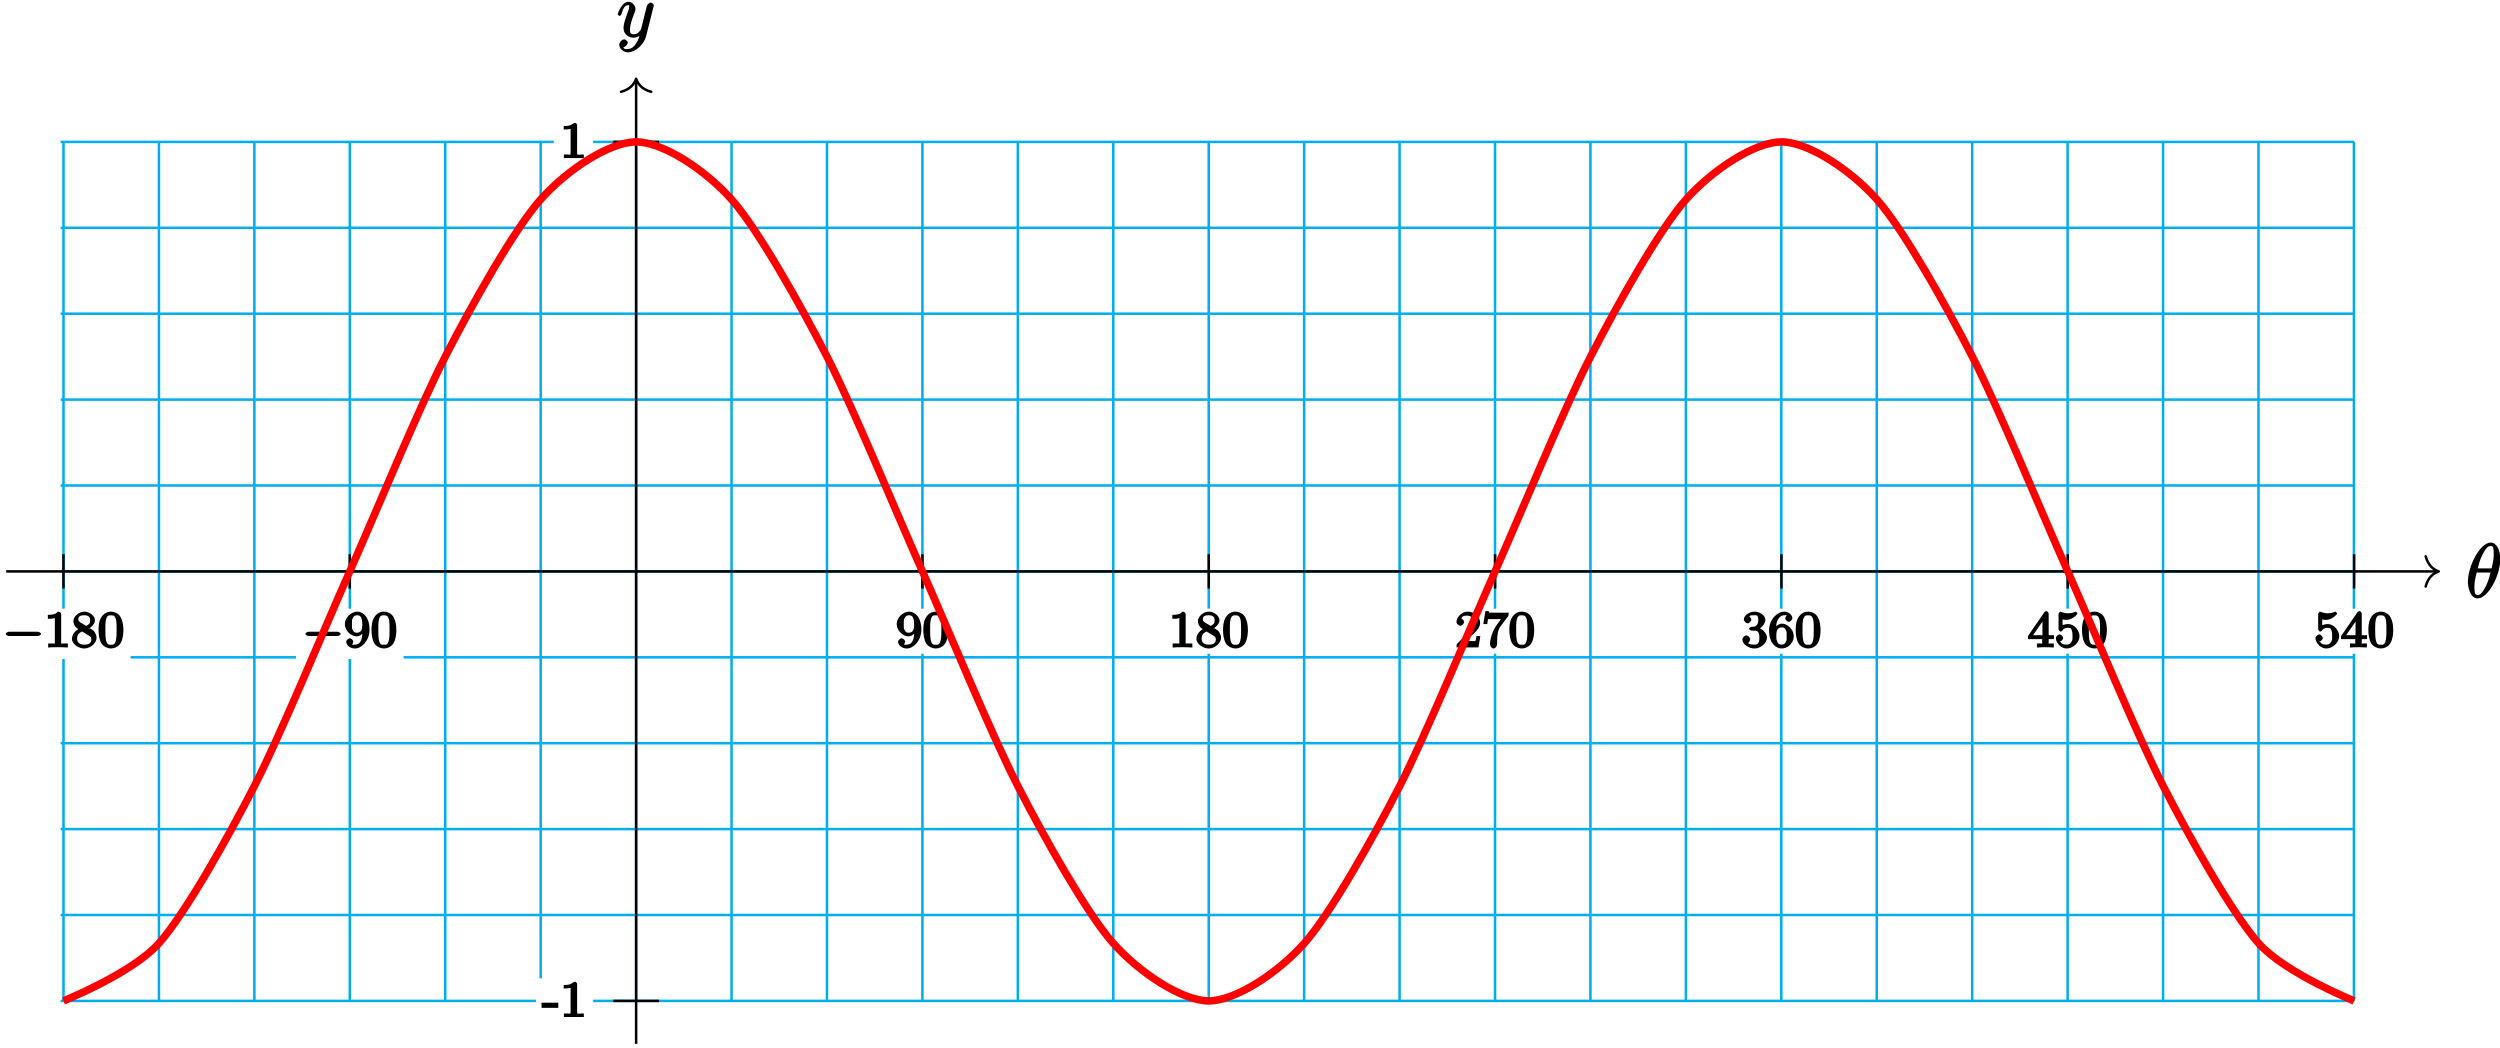
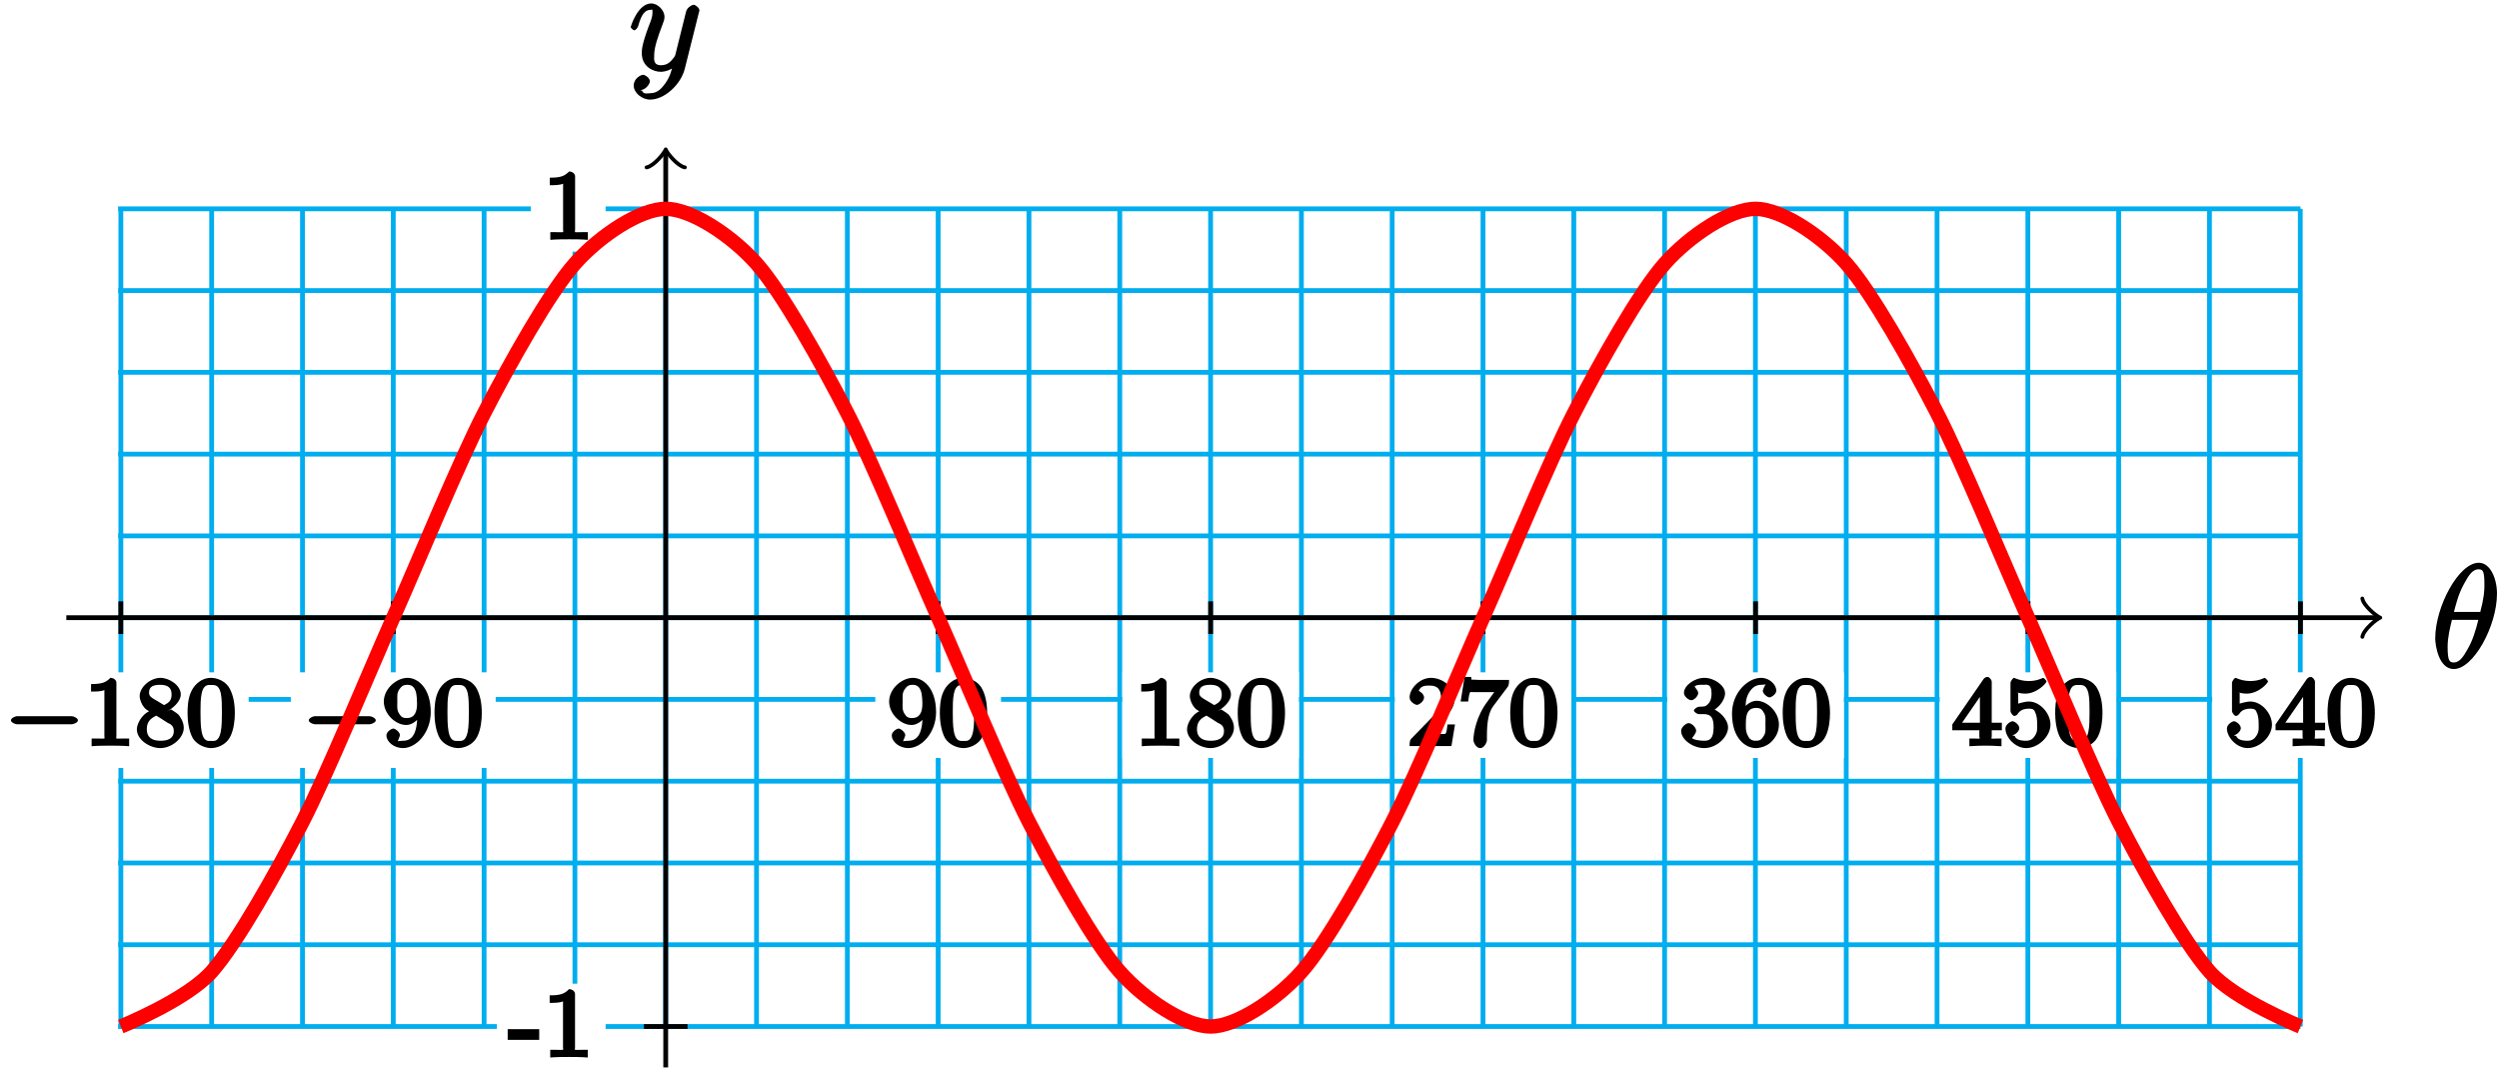
- <svg xmlns="http://www.w3.org/2000/svg" xmlns:xlink="http://www.w3.org/1999/xlink" width="396pt" height="166pt" viewBox="0 0 396 166" version="1.1">
+ <svg xmlns="http://www.w3.org/2000/svg" xmlns:xlink="http://www.w3.org/1999/xlink" width="208pt" height="89pt" viewBox="0 0 208 89" version="1.1">
  <defs>
    <g>
      <symbol overflow="visible" id="glyph0-0">
        <path style="stroke:none;" d="" />
      </symbol>
      <symbol overflow="visible" id="glyph0-1">
        <path style="stroke:none;" d="M 5.453 -6.156 C 5.453 -7.375 4.906 -8.719 3.938 -8.719 C 2.266 -8.719 0.312 -5.062 0.312 -2.422 C 0.312 -1.875 0.594 0.125 1.859 0.125 C 3.484 0.125 5.453 -3.438 5.453 -6.156 Z M 1.828 -4.469 C 2.016 -5.172 2.219 -6.078 2.688 -6.922 C 3.078 -7.641 3.391 -8.172 3.922 -8.172 C 4.312 -8.172 4.406 -7.984 4.406 -6.844 C 4.406 -6.406 4.375 -5.812 4.062 -4.625 L 1.859 -4.625 Z M 3.938 -4.109 C 3.641 -2.938 3.438 -2.297 3.016 -1.547 C 2.672 -0.938 2.359 -0.422 1.859 -0.422 C 1.5 -0.422 1.344 -0.547 1.344 -1.734 C 1.344 -2.516 1.547 -3.328 1.703 -3.969 L 3.906 -3.969 Z M 3.938 -4.109 " />
      </symbol>
      <symbol overflow="visible" id="glyph0-2">
        <path style="stroke:none;" d="M 3.031 1.094 C 2.703 1.547 2.359 1.906 1.766 1.906 C 1.625 1.906 1.203 2.031 1.109 1.703 C 0.906 1.641 0.969 1.641 0.984 1.641 C 1.344 1.641 1.75 1.188 1.75 0.906 C 1.75 0.641 1.359 0.375 1.188 0.375 C 0.984 0.375 0.406 0.688 0.406 1.266 C 0.406 1.875 1.094 2.438 1.766 2.438 C 2.969 2.438 4.328 1.188 4.656 -0.125 L 5.828 -4.797 C 5.844 -4.859 5.875 -4.922 5.875 -5 C 5.875 -5.172 5.562 -5.453 5.391 -5.453 C 5.281 -5.453 4.859 -5.25 4.766 -4.891 L 3.891 -1.375 C 3.828 -1.156 3.875 -1.25 3.781 -1.109 C 3.531 -0.781 3.266 -0.422 2.688 -0.422 C 2.016 -0.422 2.109 -0.922 2.109 -1.25 C 2.109 -1.922 2.438 -2.844 2.766 -3.703 C 2.891 -4.047 2.969 -4.219 2.969 -4.453 C 2.969 -4.953 2.453 -5.562 1.859 -5.562 C 0.766 -5.562 0.156 -3.688 0.156 -3.578 C 0.156 -3.531 0.375 -3.328 0.453 -3.328 C 0.562 -3.328 0.734 -3.531 0.781 -3.688 C 1.062 -4.703 1.359 -5.031 1.828 -5.031 C 1.938 -5.031 1.969 -5.172 1.969 -4.781 C 1.969 -4.469 1.844 -4.125 1.656 -3.672 C 1.078 -2.109 1.078 -1.703 1.078 -1.422 C 1.078 -0.281 2.062 0.125 2.656 0.125 C 3 0.125 3.531 -0.031 3.844 -0.344 L 3.688 -0.516 C 3.516 0.141 3.438 0.5 3.031 1.094 Z M 3.031 1.094 " />
      </symbol>
      <symbol overflow="visible" id="glyph1-0">
        <path style="stroke:none;" d="" />
      </symbol>
      <symbol overflow="visible" id="glyph1-1">
        <path style="stroke:none;" d="M 2.938 -2.531 C 2.938 -0.594 2.203 -0.438 1.734 -0.438 C 1.562 -0.438 1.281 -0.406 1.312 -0.375 C 1.297 -0.375 1.5 -0.828 1.5 -0.906 C 1.5 -1.141 1.125 -1.453 0.938 -1.453 C 0.797 -1.453 0.375 -1.188 0.375 -0.891 C 0.375 -0.344 1.016 0.172 1.75 0.172 C 2.844 0.172 4.062 -1.094 4.062 -2.812 C 4.062 -4.875 2.953 -5.672 2.141 -5.672 C 1.188 -5.672 0.156 -4.75 0.156 -3.703 C 0.156 -2.672 1.125 -1.75 2.031 -1.75 C 2.594 -1.75 3.109 -2.281 3.312 -2.688 L 2.938 -2.688 Z M 2.062 -2.328 C 1.688 -2.328 1.578 -2.453 1.406 -2.734 C 1.234 -3.031 1.281 -3.297 1.281 -3.703 C 1.281 -4.172 1.234 -4.375 1.438 -4.703 C 1.641 -4.984 1.766 -5.094 2.141 -5.094 C 2.672 -5.094 2.766 -4.625 2.797 -4.578 C 2.906 -4.312 2.922 -3.703 2.922 -3.531 C 2.922 -2.906 2.766 -2.328 2.062 -2.328 Z M 2.062 -2.328 " />
      </symbol>
      <symbol overflow="visible" id="glyph1-2">
        <path style="stroke:none;" d="M 4.078 -2.719 C 4.078 -3.578 3.938 -4.219 3.672 -4.734 C 3.328 -5.438 2.547 -5.672 2.109 -5.672 C 1.109 -5.672 0.609 -4.859 0.5 -4.641 L 0.438 -4.516 C 0.156 -3.922 0.141 -3.141 0.141 -2.719 C 0.141 -2.203 0.219 -1.266 0.594 -0.625 C 0.969 -0.047 1.688 0.172 2.109 0.172 C 2.5 0.172 3.312 -0.016 3.703 -0.797 C 4 -1.375 4.078 -2.203 4.078 -2.719 Z M 2.109 -0.422 C 1.844 -0.422 1.469 -0.359 1.312 -1.203 C 1.219 -1.656 1.219 -2.406 1.219 -2.828 C 1.219 -3.375 1.219 -3.922 1.312 -4.359 C 1.469 -5.172 1.906 -5.078 2.109 -5.078 C 2.375 -5.078 2.734 -5.125 2.906 -4.406 C 3 -3.953 3 -3.359 3 -2.828 C 3 -2.344 3 -1.641 2.906 -1.188 C 2.734 -0.344 2.375 -0.422 2.109 -0.422 Z M 2.109 -0.422 " />
      </symbol>
      <symbol overflow="visible" id="glyph1-3">
        <path style="stroke:none;" d="M 2.688 -5.266 C 2.688 -5.469 2.484 -5.672 2.188 -5.672 C 1.812 -5.297 1.516 -5.156 0.578 -5.156 L 0.578 -4.531 C 0.984 -4.531 1.406 -4.531 1.688 -4.656 L 1.688 -0.844 C 1.688 -0.547 1.844 -0.625 1.094 -0.625 L 0.625 -0.625 L 0.625 0.016 C 1.141 -0.031 1.828 -0.031 2.188 -0.031 C 2.547 -0.031 3.234 -0.031 3.75 0.016 L 3.75 -0.625 L 3.281 -0.625 C 2.531 -0.625 2.688 -0.547 2.688 -0.844 Z M 2.688 -5.266 " />
      </symbol>
      <symbol overflow="visible" id="glyph1-4">
        <path style="stroke:none;" d="M 2.641 -2.875 C 3.094 -3.094 3.812 -3.672 3.812 -4.297 C 3.812 -5.047 2.859 -5.672 2.125 -5.672 C 1.281 -5.672 0.391 -4.906 0.391 -4.156 C 0.391 -3.859 0.562 -3.453 0.75 -3.234 C 0.891 -3.062 0.922 -3.047 1.172 -2.891 C 0.562 -2.609 0.156 -1.844 0.156 -1.391 C 0.156 -0.516 1.234 0.172 2.109 0.172 C 3.078 0.172 4.062 -0.672 4.062 -1.516 C 4.062 -2.031 3.734 -2.484 3.609 -2.625 C 3.469 -2.75 3.453 -2.75 3 -3.047 Z M 1.531 -3.938 C 1.312 -4.078 1.172 -4.172 1.172 -4.453 C 1.172 -4.953 1.531 -5.094 2.109 -5.094 C 2.719 -5.094 3.047 -4.859 3.047 -4.297 C 3.047 -3.828 2.875 -3.625 2.422 -3.406 Z M 1.672 -2.594 C 1.703 -2.578 2.609 -2.016 2.734 -1.922 C 2.875 -1.859 3.234 -1.734 3.234 -1.25 C 3.234 -0.641 2.766 -0.438 2.125 -0.438 C 1.406 -0.438 0.984 -0.734 0.984 -1.391 C 0.984 -1.984 1.25 -2.281 1.781 -2.531 Z M 1.672 -2.594 " />
      </symbol>
      <symbol overflow="visible" id="glyph1-5">
        <path style="stroke:none;" d="M 2.375 -1.688 C 2.5 -1.797 2.844 -2.062 2.969 -2.172 C 3.453 -2.625 3.984 -3.203 3.984 -3.922 C 3.984 -4.875 3 -5.672 2.016 -5.672 C 1.047 -5.672 0.234 -4.75 0.234 -4.047 C 0.234 -3.656 0.734 -3.422 0.844 -3.422 C 1.016 -3.422 1.438 -3.719 1.438 -4.031 C 1.438 -4.438 0.859 -4.625 1.016 -4.625 C 1.172 -5.016 1.531 -5.031 1.922 -5.031 C 2.656 -5.031 2.859 -4.594 2.859 -3.922 C 2.859 -3.094 2.328 -2.609 1.391 -1.656 L 0.375 -0.609 C 0.281 -0.531 0.234 -0.375 0.234 0 L 3.719 0 L 4.016 -1.797 L 3.391 -1.797 C 3.344 -1.453 3.328 -1.172 3.234 -1.031 C 3.188 -0.969 2.719 -1.016 2.594 -1.016 L 1.172 -1.016 L 1.297 -0.703 Z M 2.375 -1.688 " />
      </symbol>
      <symbol overflow="visible" id="glyph1-6">
        <path style="stroke:none;" d="M 4.156 -4.906 C 4.234 -5 4.281 -5.141 4.281 -5.5 L 2.078 -5.5 C 1.875 -5.5 1.641 -5.5 1.438 -5.516 C 1.016 -5.547 1.188 -5.438 1.125 -5.75 L 0.578 -5.75 L 0.25 -3.703 L 0.875 -3.703 C 0.922 -4.016 0.953 -4.438 1.078 -4.5 C 1.016 -4.484 1.625 -4.484 1.734 -4.484 L 3.047 -4.484 L 2.469 -3.688 C 1.562 -2.484 1.312 -1.094 1.312 -0.469 C 1.312 -0.375 1.5 0.172 1.875 0.172 C 2.25 0.172 2.438 -0.375 2.438 -0.469 L 2.438 -0.859 C 2.438 -2 2.578 -2.812 2.969 -3.328 Z M 4.156 -4.906 " />
      </symbol>
      <symbol overflow="visible" id="glyph1-7">
        <path style="stroke:none;" d="M 2.016 -2.656 C 2.641 -2.656 2.859 -2.375 2.859 -1.547 C 2.859 -0.547 2.484 -0.438 2.062 -0.438 C 1.625 -0.438 1.141 -0.547 1.078 -0.656 C 1.031 -0.656 1.406 -1.016 1.406 -1.281 C 1.406 -1.531 1.047 -1.906 0.781 -1.906 C 0.578 -1.906 0.156 -1.578 0.156 -1.266 C 0.156 -0.516 1.156 0.172 2.078 0.172 C 3.125 0.172 4.062 -0.75 4.062 -1.547 C 4.062 -2.203 3.344 -3 2.531 -3.172 L 2.531 -2.812 C 3.156 -3.031 3.812 -3.75 3.812 -4.391 C 3.812 -5.031 2.922 -5.672 2.094 -5.672 C 1.234 -5.672 0.391 -5.016 0.391 -4.422 C 0.391 -4.125 0.781 -3.812 1 -3.812 C 1.25 -3.812 1.578 -4.172 1.578 -4.406 C 1.578 -4.688 1.141 -4.984 1.328 -4.984 C 1.438 -5.125 1.922 -5.094 2.062 -5.094 C 2.266 -5.094 2.688 -5.219 2.688 -4.391 C 2.688 -3.828 2.516 -3.625 2.406 -3.5 C 2.156 -3.25 2.109 -3.297 1.625 -3.266 C 1.469 -3.25 1.219 -3.062 1.219 -2.953 C 1.219 -2.844 1.484 -2.656 1.625 -2.656 Z M 2.016 -2.656 " />
      </symbol>
      <symbol overflow="visible" id="glyph1-8">
        <path style="stroke:none;" d="M 1.281 -2.828 C 1.281 -3.484 1.281 -3.938 1.562 -4.422 C 1.812 -4.828 2.094 -5.094 2.594 -5.094 C 2.75 -5.094 2.984 -5.125 2.969 -5.141 C 2.938 -5.141 2.719 -4.688 2.719 -4.594 C 2.719 -4.359 3.094 -4.047 3.281 -4.047 C 3.422 -4.047 3.844 -4.312 3.844 -4.609 C 3.844 -5.094 3.297 -5.672 2.578 -5.672 C 1.469 -5.672 0.156 -4.438 0.156 -2.703 C 0.156 -0.547 1.359 0.172 2.125 0.172 C 2.516 0.172 3.047 0.016 3.406 -0.328 C 3.734 -0.641 4.062 -1.109 4.062 -1.797 C 4.062 -2.844 3.078 -3.766 2.203 -3.766 C 1.625 -3.766 1.094 -3.219 0.906 -2.828 Z M 2.125 -0.438 C 1.703 -0.438 1.562 -0.672 1.453 -0.906 C 1.266 -1.266 1.312 -1.672 1.312 -1.969 C 1.312 -2.766 1.547 -3.172 2.172 -3.172 C 2.562 -3.172 2.672 -3.016 2.828 -2.734 C 2.984 -2.453 2.938 -2.219 2.938 -1.812 C 2.938 -1.406 2.984 -1.172 2.828 -0.891 C 2.625 -0.531 2.484 -0.438 2.125 -0.438 Z M 2.125 -0.438 " />
      </symbol>
      <symbol overflow="visible" id="glyph1-9">
        <path style="stroke:none;" d="M 3.328 -5.344 C 3.328 -5.5 3.141 -5.75 2.969 -5.75 C 2.875 -5.75 2.719 -5.688 2.641 -5.562 L 0.047 -1.797 L 0.047 -1.312 L 2.297 -1.312 L 2.297 -0.828 C 2.297 -0.531 2.469 -0.625 1.844 -0.625 L 1.469 -0.625 L 1.469 0.016 C 2.344 -0.031 2.359 -0.031 2.812 -0.031 C 3.266 -0.031 3.281 -0.031 4.141 0.016 L 4.141 -0.625 L 3.781 -0.625 C 3.156 -0.625 3.328 -0.531 3.328 -0.828 L 3.328 -1.312 L 4.172 -1.312 L 4.172 -1.938 L 3.328 -1.938 Z M 2.344 -4.688 L 2.344 -1.938 L 0.859 -1.938 L 2.672 -4.562 Z M 2.344 -4.688 " />
      </symbol>
      <symbol overflow="visible" id="glyph1-10">
        <path style="stroke:none;" d="M 1.109 -4.484 C 1.219 -4.453 1.531 -4.359 1.875 -4.359 C 2.875 -4.359 3.656 -5.25 3.656 -5.375 C 3.656 -5.453 3.422 -5.672 3.375 -5.672 C 3.359 -5.672 3.219 -5.609 3.172 -5.594 C 2.969 -5.5 2.594 -5.406 2.172 -5.406 C 1.703 -5.406 1.312 -5.531 1.125 -5.609 C 1.109 -5.609 0.969 -5.672 0.953 -5.672 C 0.859 -5.672 0.656 -5.391 0.656 -5.25 L 0.656 -2.922 C 0.656 -2.766 0.859 -2.5 0.984 -2.5 C 1.047 -2.5 1.188 -2.578 1.234 -2.641 C 1.328 -2.766 1.5 -3.109 2.188 -3.109 C 2.625 -3.109 2.656 -2.938 2.719 -2.781 C 2.859 -2.5 2.875 -2.125 2.875 -1.812 C 2.875 -1.516 2.922 -1.219 2.703 -0.875 C 2.547 -0.625 2.359 -0.438 1.938 -0.438 C 1.422 -0.438 1.094 -0.578 1.016 -0.828 C 0.75 -0.906 0.812 -0.906 0.812 -0.906 C 1.031 -0.906 1.391 -1.234 1.391 -1.484 C 1.391 -1.781 0.984 -2.062 0.828 -2.062 C 0.672 -2.062 0.234 -1.797 0.234 -1.453 C 0.234 -0.734 1.047 0.172 1.953 0.172 C 2.953 0.172 3.984 -0.781 3.984 -1.781 C 3.984 -2.703 3.125 -3.703 2.188 -3.703 C 1.797 -3.703 1.281 -3.516 1.297 -3.531 L 1.297 -4.422 Z M 1.109 -4.484 " />
      </symbol>
+       <symbol overflow="visible" id="glyph1-11">
+         <path style="stroke:none;" d="M 2.531 -1.641 L 2.531 -2.344 L -0.094 -2.344 L -0.094 -1.453 L 2.531 -1.453 Z M 2.531 -1.641 " />
+       </symbol>
      <symbol overflow="visible" id="glyph2-0">
        <path style="stroke:none;" d="" />
      </symbol>
      <symbol overflow="visible" id="glyph2-1">
        <path style="stroke:none;" d="M 5.562 -1.812 C 5.703 -1.812 6.078 -1.953 6.078 -2.141 C 6.078 -2.328 5.703 -2.484 5.562 -2.484 L 1 -2.484 C 0.875 -2.484 0.5 -2.328 0.5 -2.141 C 0.5 -1.953 0.875 -1.812 1 -1.812 Z M 5.562 -1.812 " />
      </symbol>
-       <symbol overflow="visible" id="glyph3-0">
-         <path style="stroke:none;" d="" />
-       </symbol>
-       <symbol overflow="visible" id="glyph3-1">
-         <path style="stroke:none;" d="M -0.109 -2.141 L -0.109 -1.469 L 2.547 -1.469 L 2.547 -2.281 L -0.109 -2.281 Z M -0.109 -2.141 " />
-       </symbol>
-       <symbol overflow="visible" id="glyph3-2">
-         <path style="stroke:none;" d="M 0.578 -4.953 L 0.578 -4.531 C 1.156 -4.531 1.516 -4.594 1.672 -4.656 L 1.672 -0.812 C 1.672 -0.422 1.547 -0.578 1.094 -0.578 L 0.609 -0.578 L 0.609 -0.016 L 3.766 -0.016 L 3.766 -0.578 C 3.453 -0.578 3.328 -0.562 3.203 -0.562 C 2.781 -0.562 2.703 -0.438 2.703 -0.812 L 2.703 -5.312 C 2.703 -5.375 2.484 -5.609 2.375 -5.609 C 2.219 -5.609 2 -5.438 1.891 -5.359 C 1.516 -5.125 1.219 -5.094 0.578 -5.094 Z M 0.578 -4.953 " />
-       </symbol>
    </g>
  </defs>
  <g id="surface1">
-     <path style="fill:none;stroke-width:0.399;stroke-linecap:butt;stroke-linejoin:miter;stroke:rgb(0%,67.839%,93.729%);stroke-opacity:1;stroke-miterlimit:10;" d="M -91.162 -68.033 L 272.131 -68.033 M -91.162 -54.424 L 272.131 -54.424 M -91.162 -40.818 L 272.131 -40.818 M -91.162 -27.213 L 272.131 -27.213 M -91.162 -13.607 L 272.131 -13.607 M -91.162 -0.002 L 272.131 -0.002 M -91.162 13.608 L 272.131 13.608 M -91.162 27.213 L 272.131 27.213 M -91.162 40.819 L 272.131 40.819 M -91.162 54.424 L 272.131 54.424 M -91.162 68.03 L 272.131 68.03 M -90.701 -68.033 L -90.701 68.033 M -75.584 -68.033 L -75.584 68.033 M -60.467 -68.033 L -60.467 68.033 M -45.35 -68.033 L -45.35 68.033 M -30.233 -68.033 L -30.233 68.033 M -15.115 -68.033 L -15.115 68.033 M 0.002 -68.033 L 0.002 68.033 M 15.115 -68.033 L 15.115 68.033 M 30.232 -68.033 L 30.232 68.033 M 45.349 -68.033 L 45.349 68.033 M 60.467 -68.033 L 60.467 68.033 M 75.584 -68.033 L 75.584 68.033 M 90.701 -68.033 L 90.701 68.033 M 105.818 -68.033 L 105.818 68.033 M 120.935 -68.033 L 120.935 68.033 M 136.053 -68.033 L 136.053 68.033 M 151.166 -68.033 L 151.166 68.033 M 166.283 -68.033 L 166.283 68.033 M 181.4 -68.033 L 181.4 68.033 M 196.517 -68.033 L 196.517 68.033 M 211.635 -68.033 L 211.635 68.033 M 226.752 -68.033 L 226.752 68.033 M 241.869 -68.033 L 241.869 68.033 M 256.986 -68.033 L 256.986 68.033 M 272.099 -68.033 L 272.099 68.033 " transform="matrix(1,0,0,-1,100.76,90.51)" />
-     <path style="fill:none;stroke-width:0.399;stroke-linecap:butt;stroke-linejoin:miter;stroke:rgb(0%,0%,0%);stroke-opacity:1;stroke-miterlimit:10;" d="M -99.78 -0.002 L 285.338 -0.002 " transform="matrix(1,0,0,-1,100.76,90.51)" />
-     <path style="fill:none;stroke-width:0.399;stroke-linecap:round;stroke-linejoin:round;stroke:rgb(0%,0%,0%);stroke-opacity:1;stroke-miterlimit:10;" d="M -2.071 2.393 C -1.692 0.955 -0.849 0.28 -0.001 -0.002 C -0.849 -0.279 -1.692 -0.955 -2.071 -2.392 " transform="matrix(1,0,0,-1,386.2978,90.51)" />
+     <path style="fill:none;stroke-width:0.399;stroke-linecap:butt;stroke-linejoin:miter;stroke:rgb(0%,67.839%,93.729%);stroke-opacity:1;stroke-miterlimit:10;" d="M -45.582 -34.016 L 136.067 -34.016 M -45.582 -27.212 L 136.067 -27.212 M -45.582 -20.411 L 136.067 -20.411 M -45.582 -13.606 L 136.067 -13.606 M -45.582 -6.801 L 136.067 -6.801 M -45.582 -0.001 L 136.067 -0.001 M -45.582 6.804 L 136.067 6.804 M -45.582 13.605 L 136.067 13.605 M -45.582 20.41 L 136.067 20.41 M -45.582 27.214 L 136.067 27.214 M -45.582 34.015 L 136.067 34.015 M -45.351 -34.016 L -45.351 34.015 M -37.793 -34.016 L -37.793 34.015 M -30.234 -34.016 L -30.234 34.015 M -22.676 -34.016 L -22.676 34.015 M -15.117 -34.016 L -15.117 34.015 M -7.558 -34.016 L -7.558 34.015 M 0 -34.016 L 0 34.015 M 7.559 -34.016 L 7.559 34.015 M 15.117 -34.016 L 15.117 34.015 M 22.676 -34.016 L 22.676 34.015 M 30.235 -34.016 L 30.235 34.015 M 37.793 -34.016 L 37.793 34.015 M 45.352 -34.016 L 45.352 34.015 M 52.91 -34.016 L 52.91 34.015 M 60.465 -34.016 L 60.465 34.015 M 68.024 -34.016 L 68.024 34.015 M 75.582 -34.016 L 75.582 34.015 M 83.141 -34.016 L 83.141 34.015 M 90.699 -34.016 L 90.699 34.015 M 98.258 -34.016 L 98.258 34.015 M 105.817 -34.016 L 105.817 34.015 M 113.375 -34.016 L 113.375 34.015 M 120.934 -34.016 L 120.934 34.015 M 128.492 -34.016 L 128.492 34.015 M 136.051 -34.016 L 136.051 34.015 " transform="matrix(1,0,0,-1,55.41,51.39)" />
+     <path style="fill:none;stroke-width:0.399;stroke-linecap:butt;stroke-linejoin:miter;stroke:rgb(0%,0%,0%);stroke-opacity:1;stroke-miterlimit:10;" d="M -49.89 -0.001 L 142.41 -0.001 " transform="matrix(1,0,0,-1,55.41,51.39)" />
+     <path style="fill:none;stroke-width:0.319;stroke-linecap:round;stroke-linejoin:round;stroke:rgb(0%,0%,0%);stroke-opacity:1;stroke-miterlimit:10;" d="M -1.195 1.593 C -1.098 0.995 0 0.101 0.297 -0.001 C 0 -0.098 -1.098 -0.997 -1.195 -1.594 " transform="matrix(1,0,0,-1,197.8202,51.39)" />
    <g style="fill:rgb(0%,0%,0%);fill-opacity:1;">
-       <use xlink:href="#glyph0-1" x="390.6" y="94.66" />
+       <use xlink:href="#glyph0-1" x="202.38" y="55.54" />
    </g>
-     <path style="fill:none;stroke-width:0.399;stroke-linecap:butt;stroke-linejoin:miter;stroke:rgb(0%,0%,0%);stroke-opacity:1;stroke-miterlimit:10;" d="M 0.002 -74.834 L 0.002 77.838 " transform="matrix(1,0,0,-1,100.76,90.51)" />
-     <path style="fill:none;stroke-width:0.399;stroke-linecap:round;stroke-linejoin:round;stroke:rgb(0%,0%,0%);stroke-opacity:1;stroke-miterlimit:10;" d="M -2.071 2.393 C -1.692 0.955 -0.848 0.28 -0 -0.002 C -0.848 -0.279 -1.692 -0.955 -2.071 -2.392 " transform="matrix(0,-1,-1,0,100.76,12.47217)" />
+     <path style="fill:none;stroke-width:0.399;stroke-linecap:butt;stroke-linejoin:miter;stroke:rgb(0%,0%,0%);stroke-opacity:1;stroke-miterlimit:10;" d="M 0 -37.419 L 0 38.66 " transform="matrix(1,0,0,-1,55.41,51.39)" />
+     <path style="fill:none;stroke-width:0.319;stroke-linecap:round;stroke-linejoin:round;stroke:rgb(0%,0%,0%);stroke-opacity:1;stroke-miterlimit:10;" d="M -1.197 1.594 C -1.095 0.996 -0.001 0.101 0.3 -0 C -0.001 -0.098 -1.095 -0.996 -1.197 -1.594 " transform="matrix(0,-1,-1,0,55.41,12.72925)" />
    <g style="fill:rgb(0%,0%,0%);fill-opacity:1;">
-       <use xlink:href="#glyph0-2" x="97.69" y="5.85" />
+       <use xlink:href="#glyph0-2" x="52.34" y="5.85" />
    </g>
-     <path style="fill:none;stroke-width:0.399;stroke-linecap:butt;stroke-linejoin:miter;stroke:rgb(0%,0%,0%);stroke-opacity:1;stroke-miterlimit:10;" d="M 45.353 2.721 L 45.353 -2.72 " transform="matrix(1,0,0,-1,100.76,90.51)" />
-     <path style=" stroke:none;fill-rule:nonzero;fill:rgb(100%,100%,100%);fill-opacity:1;" d="M 140.883 103.547 L 151.344 103.547 L 151.344 96.418 L 140.883 96.418 Z M 140.883 103.547 " />
+     <path style="fill:none;stroke-width:0.399;stroke-linecap:butt;stroke-linejoin:miter;stroke:rgb(0%,0%,0%);stroke-opacity:1;stroke-miterlimit:10;" d="M 22.676 1.359 L 22.676 -1.36 " transform="matrix(1,0,0,-1,55.41,51.39)" />
+     <path style=" stroke:none;fill-rule:nonzero;fill:rgb(100%,100%,100%);fill-opacity:1;" d="M 72.855 63.066 L 83.316 63.066 L 83.316 55.938 L 72.855 55.938 Z M 72.855 63.066 " />
    <g style="fill:rgb(0%,0%,0%);fill-opacity:1;">
-       <use xlink:href="#glyph1-1" x="141.88" y="102.55" />
-       <use xlink:href="#glyph1-2" x="146.114" y="102.55" />
+       <use xlink:href="#glyph1-1" x="73.85" y="62.07" />
+       <use xlink:href="#glyph1-2" x="78.084" y="62.07" />
    </g>
-     <path style="fill:none;stroke-width:0.399;stroke-linecap:butt;stroke-linejoin:miter;stroke:rgb(0%,0%,0%);stroke-opacity:1;stroke-miterlimit:10;" d="M 90.709 2.721 L 90.709 -2.72 " transform="matrix(1,0,0,-1,100.76,90.51)" />
-     <path style=" stroke:none;fill-rule:nonzero;fill:rgb(100%,100%,100%);fill-opacity:1;" d="M 184.121 103.547 L 198.816 103.547 L 198.816 96.418 L 184.121 96.418 Z M 184.121 103.547 " />
+     <path style="fill:none;stroke-width:0.399;stroke-linecap:butt;stroke-linejoin:miter;stroke:rgb(0%,0%,0%);stroke-opacity:1;stroke-miterlimit:10;" d="M 45.356 1.359 L 45.356 -1.36 " transform="matrix(1,0,0,-1,55.41,51.39)" />
+     <path style=" stroke:none;fill-rule:nonzero;fill:rgb(100%,100%,100%);fill-opacity:1;" d="M 93.418 63.066 L 108.113 63.066 L 108.113 55.938 L 93.418 55.938 Z M 93.418 63.066 " />
    <g style="fill:rgb(0%,0%,0%);fill-opacity:1;">
-       <use xlink:href="#glyph1-3" x="185.12" y="102.55" />
-       <use xlink:href="#glyph1-4" x="189.354" y="102.55" />
-       <use xlink:href="#glyph1-2" x="193.589" y="102.55" />
+       <use xlink:href="#glyph1-3" x="94.41" y="62.07" />
+       <use xlink:href="#glyph1-4" x="98.644" y="62.07" />
+       <use xlink:href="#glyph1-2" x="102.879" y="62.07" />
    </g>
-     <path style="fill:none;stroke-width:0.399;stroke-linecap:butt;stroke-linejoin:miter;stroke:rgb(0%,0%,0%);stroke-opacity:1;stroke-miterlimit:10;" d="M 136.064 2.721 L 136.064 -2.72 " transform="matrix(1,0,0,-1,100.76,90.51)" />
-     <path style=" stroke:none;fill-rule:nonzero;fill:rgb(100%,100%,100%);fill-opacity:1;" d="M 229.477 103.547 L 244.172 103.547 L 244.172 96.418 L 229.477 96.418 Z M 229.477 103.547 " />
+     <path style="fill:none;stroke-width:0.399;stroke-linecap:butt;stroke-linejoin:miter;stroke:rgb(0%,0%,0%);stroke-opacity:1;stroke-miterlimit:10;" d="M 68.031 1.359 L 68.031 -1.36 " transform="matrix(1,0,0,-1,55.41,51.39)" />
+     <path style=" stroke:none;fill-rule:nonzero;fill:rgb(100%,100%,100%);fill-opacity:1;" d="M 116.094 63.066 L 130.789 63.066 L 130.789 55.938 L 116.094 55.938 Z M 116.094 63.066 " />
    <g style="fill:rgb(0%,0%,0%);fill-opacity:1;">
-       <use xlink:href="#glyph1-5" x="230.47" y="102.55" />
-       <use xlink:href="#glyph1-6" x="234.704" y="102.55" />
-       <use xlink:href="#glyph1-2" x="238.939" y="102.55" />
+       <use xlink:href="#glyph1-5" x="117.09" y="62.07" />
+       <use xlink:href="#glyph1-6" x="121.324" y="62.07" />
+       <use xlink:href="#glyph1-2" x="125.559" y="62.07" />
    </g>
-     <path style="fill:none;stroke-width:0.399;stroke-linecap:butt;stroke-linejoin:miter;stroke:rgb(0%,0%,0%);stroke-opacity:1;stroke-miterlimit:10;" d="M 181.42 2.721 L 181.42 -2.72 " transform="matrix(1,0,0,-1,100.76,90.51)" />
-     <path style=" stroke:none;fill-rule:nonzero;fill:rgb(100%,100%,100%);fill-opacity:1;" d="M 274.832 103.547 L 289.527 103.547 L 289.527 96.418 L 274.832 96.418 Z M 274.832 103.547 " />
+     <path style="fill:none;stroke-width:0.399;stroke-linecap:butt;stroke-linejoin:miter;stroke:rgb(0%,0%,0%);stroke-opacity:1;stroke-miterlimit:10;" d="M 90.711 1.359 L 90.711 -1.36 " transform="matrix(1,0,0,-1,55.41,51.39)" />
+     <path style=" stroke:none;fill-rule:nonzero;fill:rgb(100%,100%,100%);fill-opacity:1;" d="M 138.773 63.066 L 153.469 63.066 L 153.469 55.938 L 138.773 55.938 Z M 138.773 63.066 " />
    <g style="fill:rgb(0%,0%,0%);fill-opacity:1;">
-       <use xlink:href="#glyph1-7" x="275.83" y="102.55" />
-       <use xlink:href="#glyph1-8" x="280.064" y="102.55" />
-       <use xlink:href="#glyph1-2" x="284.299" y="102.55" />
+       <use xlink:href="#glyph1-7" x="139.77" y="62.07" />
+       <use xlink:href="#glyph1-8" x="144.004" y="62.07" />
+       <use xlink:href="#glyph1-2" x="148.239" y="62.07" />
    </g>
-     <path style="fill:none;stroke-width:0.399;stroke-linecap:butt;stroke-linejoin:miter;stroke:rgb(0%,0%,0%);stroke-opacity:1;stroke-miterlimit:10;" d="M 226.775 2.721 L 226.775 -2.72 " transform="matrix(1,0,0,-1,100.76,90.51)" />
-     <path style=" stroke:none;fill-rule:nonzero;fill:rgb(100%,100%,100%);fill-opacity:1;" d="M 320.188 103.547 L 334.883 103.547 L 334.883 96.418 L 320.188 96.418 Z M 320.188 103.547 " />
+     <path style="fill:none;stroke-width:0.399;stroke-linecap:butt;stroke-linejoin:miter;stroke:rgb(0%,0%,0%);stroke-opacity:1;stroke-miterlimit:10;" d="M 113.387 1.359 L 113.387 -1.36 " transform="matrix(1,0,0,-1,55.41,51.39)" />
+     <path style=" stroke:none;fill-rule:nonzero;fill:rgb(100%,100%,100%);fill-opacity:1;" d="M 161.449 63.066 L 176.145 63.066 L 176.145 55.938 L 161.449 55.938 Z M 161.449 63.066 " />
    <g style="fill:rgb(0%,0%,0%);fill-opacity:1;">
-       <use xlink:href="#glyph1-9" x="321.18" y="102.55" />
-       <use xlink:href="#glyph1-10" x="325.414" y="102.55" />
-       <use xlink:href="#glyph1-2" x="329.649" y="102.55" />
+       <use xlink:href="#glyph1-9" x="162.45" y="62.07" />
+       <use xlink:href="#glyph1-10" x="166.684" y="62.07" />
+       <use xlink:href="#glyph1-2" x="170.919" y="62.07" />
    </g>
-     <path style="fill:none;stroke-width:0.399;stroke-linecap:butt;stroke-linejoin:miter;stroke:rgb(0%,0%,0%);stroke-opacity:1;stroke-miterlimit:10;" d="M 272.131 2.721 L 272.131 -2.72 " transform="matrix(1,0,0,-1,100.76,90.51)" />
-     <path style=" stroke:none;fill-rule:nonzero;fill:rgb(100%,100%,100%);fill-opacity:1;" d="M 365.543 103.547 L 380.238 103.547 L 380.238 96.418 L 365.543 96.418 Z M 365.543 103.547 " />
+     <path style="fill:none;stroke-width:0.399;stroke-linecap:butt;stroke-linejoin:miter;stroke:rgb(0%,0%,0%);stroke-opacity:1;stroke-miterlimit:10;" d="M 136.067 1.359 L 136.067 -1.36 " transform="matrix(1,0,0,-1,55.41,51.39)" />
+     <path style=" stroke:none;fill-rule:nonzero;fill:rgb(100%,100%,100%);fill-opacity:1;" d="M 184.129 63.066 L 198.824 63.066 L 198.824 55.938 L 184.129 55.938 Z M 184.129 63.066 " />
    <g style="fill:rgb(0%,0%,0%);fill-opacity:1;">
-       <use xlink:href="#glyph1-10" x="366.54" y="102.55" />
-       <use xlink:href="#glyph1-9" x="370.774" y="102.55" />
-       <use xlink:href="#glyph1-2" x="375.009" y="102.55" />
+       <use xlink:href="#glyph1-10" x="185.12" y="62.07" />
+       <use xlink:href="#glyph1-9" x="189.354" y="62.07" />
+       <use xlink:href="#glyph1-2" x="193.589" y="62.07" />
    </g>
-     <path style="fill:none;stroke-width:0.399;stroke-linecap:butt;stroke-linejoin:miter;stroke:rgb(0%,0%,0%);stroke-opacity:1;stroke-miterlimit:10;" d="M -90.709 2.721 L -90.709 -2.72 " transform="matrix(1,0,0,-1,100.76,90.51)" />
-     <path style=" stroke:none;fill-rule:nonzero;fill:rgb(100%,100%,100%);fill-opacity:1;" d="M -0.59 104.379 L 20.691 104.379 L 20.691 96.418 L -0.59 96.418 Z M -0.59 104.379 " />
+     <path style="fill:none;stroke-width:0.399;stroke-linecap:butt;stroke-linejoin:miter;stroke:rgb(0%,0%,0%);stroke-opacity:1;stroke-miterlimit:10;" d="M -45.355 1.359 L -45.355 -1.36 " transform="matrix(1,0,0,-1,55.41,51.39)" />
+     <path style=" stroke:none;fill-rule:nonzero;fill:rgb(100%,100%,100%);fill-opacity:1;" d="M -0.586 63.898 L 20.695 63.898 L 20.695 55.938 L -0.586 55.938 Z M -0.586 63.898 " />
    <g style="fill:rgb(0%,0%,0%);fill-opacity:1;">
-       <use xlink:href="#glyph2-1" x="0.41" y="102.55" />
+       <use xlink:href="#glyph2-1" x="0.41" y="62.07" />
    </g>
    <g style="fill:rgb(0%,0%,0%);fill-opacity:1;">
-       <use xlink:href="#glyph1-3" x="7" y="102.55" />
-       <use xlink:href="#glyph1-4" x="11.234" y="102.55" />
-       <use xlink:href="#glyph1-2" x="15.469" y="102.55" />
+       <use xlink:href="#glyph1-3" x="7" y="62.07" />
+       <use xlink:href="#glyph1-4" x="11.234" y="62.07" />
+       <use xlink:href="#glyph1-2" x="15.469" y="62.07" />
    </g>
-     <path style="fill:none;stroke-width:0.399;stroke-linecap:butt;stroke-linejoin:miter;stroke:rgb(0%,0%,0%);stroke-opacity:1;stroke-miterlimit:10;" d="M -45.354 2.721 L -45.354 -2.72 " transform="matrix(1,0,0,-1,100.76,90.51)" />
-     <path style=" stroke:none;fill-rule:nonzero;fill:rgb(100%,100%,100%);fill-opacity:1;" d="M 46.883 104.379 L 63.93 104.379 L 63.93 96.418 L 46.883 96.418 Z M 46.883 104.379 " />
+     <path style="fill:none;stroke-width:0.399;stroke-linecap:butt;stroke-linejoin:miter;stroke:rgb(0%,0%,0%);stroke-opacity:1;stroke-miterlimit:10;" d="M -22.676 1.359 L -22.676 -1.36 " transform="matrix(1,0,0,-1,55.41,51.39)" />
+     <path style=" stroke:none;fill-rule:nonzero;fill:rgb(100%,100%,100%);fill-opacity:1;" d="M 24.207 63.898 L 41.258 63.898 L 41.258 55.938 L 24.207 55.938 Z M 24.207 63.898 " />
    <g style="fill:rgb(0%,0%,0%);fill-opacity:1;">
-       <use xlink:href="#glyph2-1" x="47.88" y="102.55" />
+       <use xlink:href="#glyph2-1" x="25.2" y="62.07" />
    </g>
    <g style="fill:rgb(0%,0%,0%);fill-opacity:1;">
-       <use xlink:href="#glyph1-1" x="54.47" y="102.55" />
-       <use xlink:href="#glyph1-2" x="58.704" y="102.55" />
+       <use xlink:href="#glyph1-1" x="31.79" y="62.07" />
+       <use xlink:href="#glyph1-2" x="36.024" y="62.07" />
    </g>
-     <path style="fill:none;stroke-width:0.399;stroke-linecap:butt;stroke-linejoin:miter;stroke:rgb(0%,0%,0%);stroke-opacity:1;stroke-miterlimit:10;" d="M 3.627 -68.033 L -3.627 -68.033 " transform="matrix(1,0,0,-1,100.76,90.51)" />
-     <path style=" stroke:none;fill-rule:nonzero;fill:rgb(100%,100%,100%);fill-opacity:1;" d="M 84.895 162.109 L 93.945 162.109 L 93.945 154.977 L 84.895 154.977 Z M 84.895 162.109 " />
+     <path style="fill:none;stroke-width:0.399;stroke-linecap:butt;stroke-linejoin:miter;stroke:rgb(0%,0%,0%);stroke-opacity:1;stroke-miterlimit:10;" d="M 1.813 -34.016 L -1.812 -34.016 " transform="matrix(1,0,0,-1,55.41,51.39)" />
+     <path style=" stroke:none;fill-rule:nonzero;fill:rgb(100%,100%,100%);fill-opacity:1;" d="M 41.359 88.973 L 50.406 88.973 L 50.406 81.844 L 41.359 81.844 Z M 41.359 88.973 " />
    <g style="fill:rgb(0%,0%,0%);fill-opacity:1;">
-       <use xlink:href="#glyph3-1" x="85.89" y="161.11" />
-       <use xlink:href="#glyph3-2" x="88.712" y="161.11" />
+       <use xlink:href="#glyph1-11" x="42.35" y="87.97" />
+       <use xlink:href="#glyph1-3" x="45.173" y="87.97" />
    </g>
-     <path style="fill:none;stroke-width:0.399;stroke-linecap:butt;stroke-linejoin:miter;stroke:rgb(0%,0%,0%);stroke-opacity:1;stroke-miterlimit:10;" d="M 3.627 68.033 L -3.627 68.033 " transform="matrix(1,0,0,-1,100.76,90.51)" />
-     <path style=" stroke:none;fill-rule:nonzero;fill:rgb(100%,100%,100%);fill-opacity:1;" d="M 87.719 26.043 L 93.945 26.043 L 93.945 18.91 L 87.719 18.91 Z M 87.719 26.043 " />
+     <path style="fill:none;stroke-width:0.399;stroke-linecap:butt;stroke-linejoin:miter;stroke:rgb(0%,0%,0%);stroke-opacity:1;stroke-miterlimit:10;" d="M 1.813 34.015 L -1.812 34.015 " transform="matrix(1,0,0,-1,55.41,51.39)" />
+     <path style=" stroke:none;fill-rule:nonzero;fill:rgb(100%,100%,100%);fill-opacity:1;" d="M 44.18 20.938 L 50.406 20.938 L 50.406 13.809 L 44.18 13.809 Z M 44.18 20.938 " />
    <g style="fill:rgb(0%,0%,0%);fill-opacity:1;">
-       <use xlink:href="#glyph3-2" x="88.71" y="25.05" />
+       <use xlink:href="#glyph1-3" x="45.18" y="19.94" />
    </g>
-     <path style="fill:none;stroke-width:1.196;stroke-linecap:butt;stroke-linejoin:miter;stroke:rgb(100%,0%,0%);stroke-opacity:1;stroke-miterlimit:10;" d="M -90.709 -68.033 C -90.709 -68.033 -79.787 -63.635 -75.592 -58.916 C -71.397 -54.197 -64.67 -42.189 -60.475 -34.017 C -56.28 -25.842 -49.549 -9.439 -45.358 -0.002 C -41.162 9.44 -34.432 25.838 -30.237 34.014 C -26.041 42.19 -19.315 54.197 -15.119 58.916 C -10.924 63.635 -4.197 68.03 -0.002 68.03 C 4.193 68.033 10.92 63.639 15.115 58.92 C 19.31 54.201 26.041 42.194 30.236 34.018 C 34.431 25.846 41.158 9.444 45.353 0.006 C 49.549 -9.435 56.275 -25.834 60.47 -34.01 C 64.666 -42.185 71.392 -54.193 75.588 -58.912 C 79.783 -63.635 86.513 -68.029 90.709 -68.033 C 94.904 -68.033 101.631 -63.638 105.826 -58.92 C 110.021 -54.201 116.748 -42.197 120.943 -34.025 C 125.138 -25.849 131.865 -9.447 136.06 -0.01 C 140.256 9.428 146.986 25.83 151.181 34.006 C 155.377 42.182 162.103 54.19 166.299 58.912 C 170.494 63.631 177.22 68.03 181.416 68.03 C 185.611 68.033 192.338 63.639 196.533 58.92 C 200.728 54.205 207.459 42.201 211.654 34.026 C 215.849 25.854 222.576 9.451 226.771 0.014 C 230.967 -9.428 237.693 -25.83 241.888 -34.002 C 246.084 -42.178 252.81 -54.189 257.006 -58.908 C 261.201 -63.631 272.127 -68.033 272.127 -68.033 " transform="matrix(1,0,0,-1,100.76,90.51)" />
+     <path style="fill:none;stroke-width:1.196;stroke-linecap:butt;stroke-linejoin:miter;stroke:rgb(100%,0%,0%);stroke-opacity:1;stroke-miterlimit:10;" d="M -45.355 -34.016 C -45.355 -34.016 -39.894 -31.817 -37.797 -29.458 C -35.699 -27.098 -32.336 -21.094 -30.238 -17.008 C -28.14 -12.922 -24.777 -4.719 -22.68 -0.001 C -20.582 4.718 -17.215 12.921 -15.117 17.007 C -13.019 21.093 -9.656 27.097 -7.558 29.456 C -5.461 31.82 -2.098 34.015 0 34.015 C 2.098 34.015 5.461 31.82 7.559 29.46 C 9.656 27.101 13.02 21.097 15.117 17.011 C 17.215 12.921 20.578 4.722 22.676 0.003 C 24.774 -4.715 28.137 -12.919 30.235 -17.005 C 32.332 -21.094 35.695 -27.098 37.793 -29.458 C 39.891 -31.817 43.258 -34.016 45.352 -34.016 C 47.449 -34.016 50.817 -31.821 52.914 -29.462 C 55.012 -27.102 58.375 -21.098 60.473 -17.012 C 62.57 -12.926 65.934 -4.723 68.031 -0.005 C 70.129 4.714 73.492 12.917 75.59 17.003 C 77.688 21.093 81.051 27.097 83.149 29.456 C 85.246 31.816 88.61 34.015 90.707 34.015 C 92.805 34.015 96.168 31.82 98.266 29.46 C 100.363 27.101 103.727 21.101 105.824 17.015 C 107.922 12.925 111.289 4.726 113.387 0.007 C 115.485 -4.712 118.848 -12.915 120.945 -17.001 C 123.043 -21.09 126.406 -27.094 128.504 -29.454 C 130.602 -31.817 136.063 -34.016 136.063 -34.016 " transform="matrix(1,0,0,-1,55.41,51.39)" />
  </g>
</svg>
